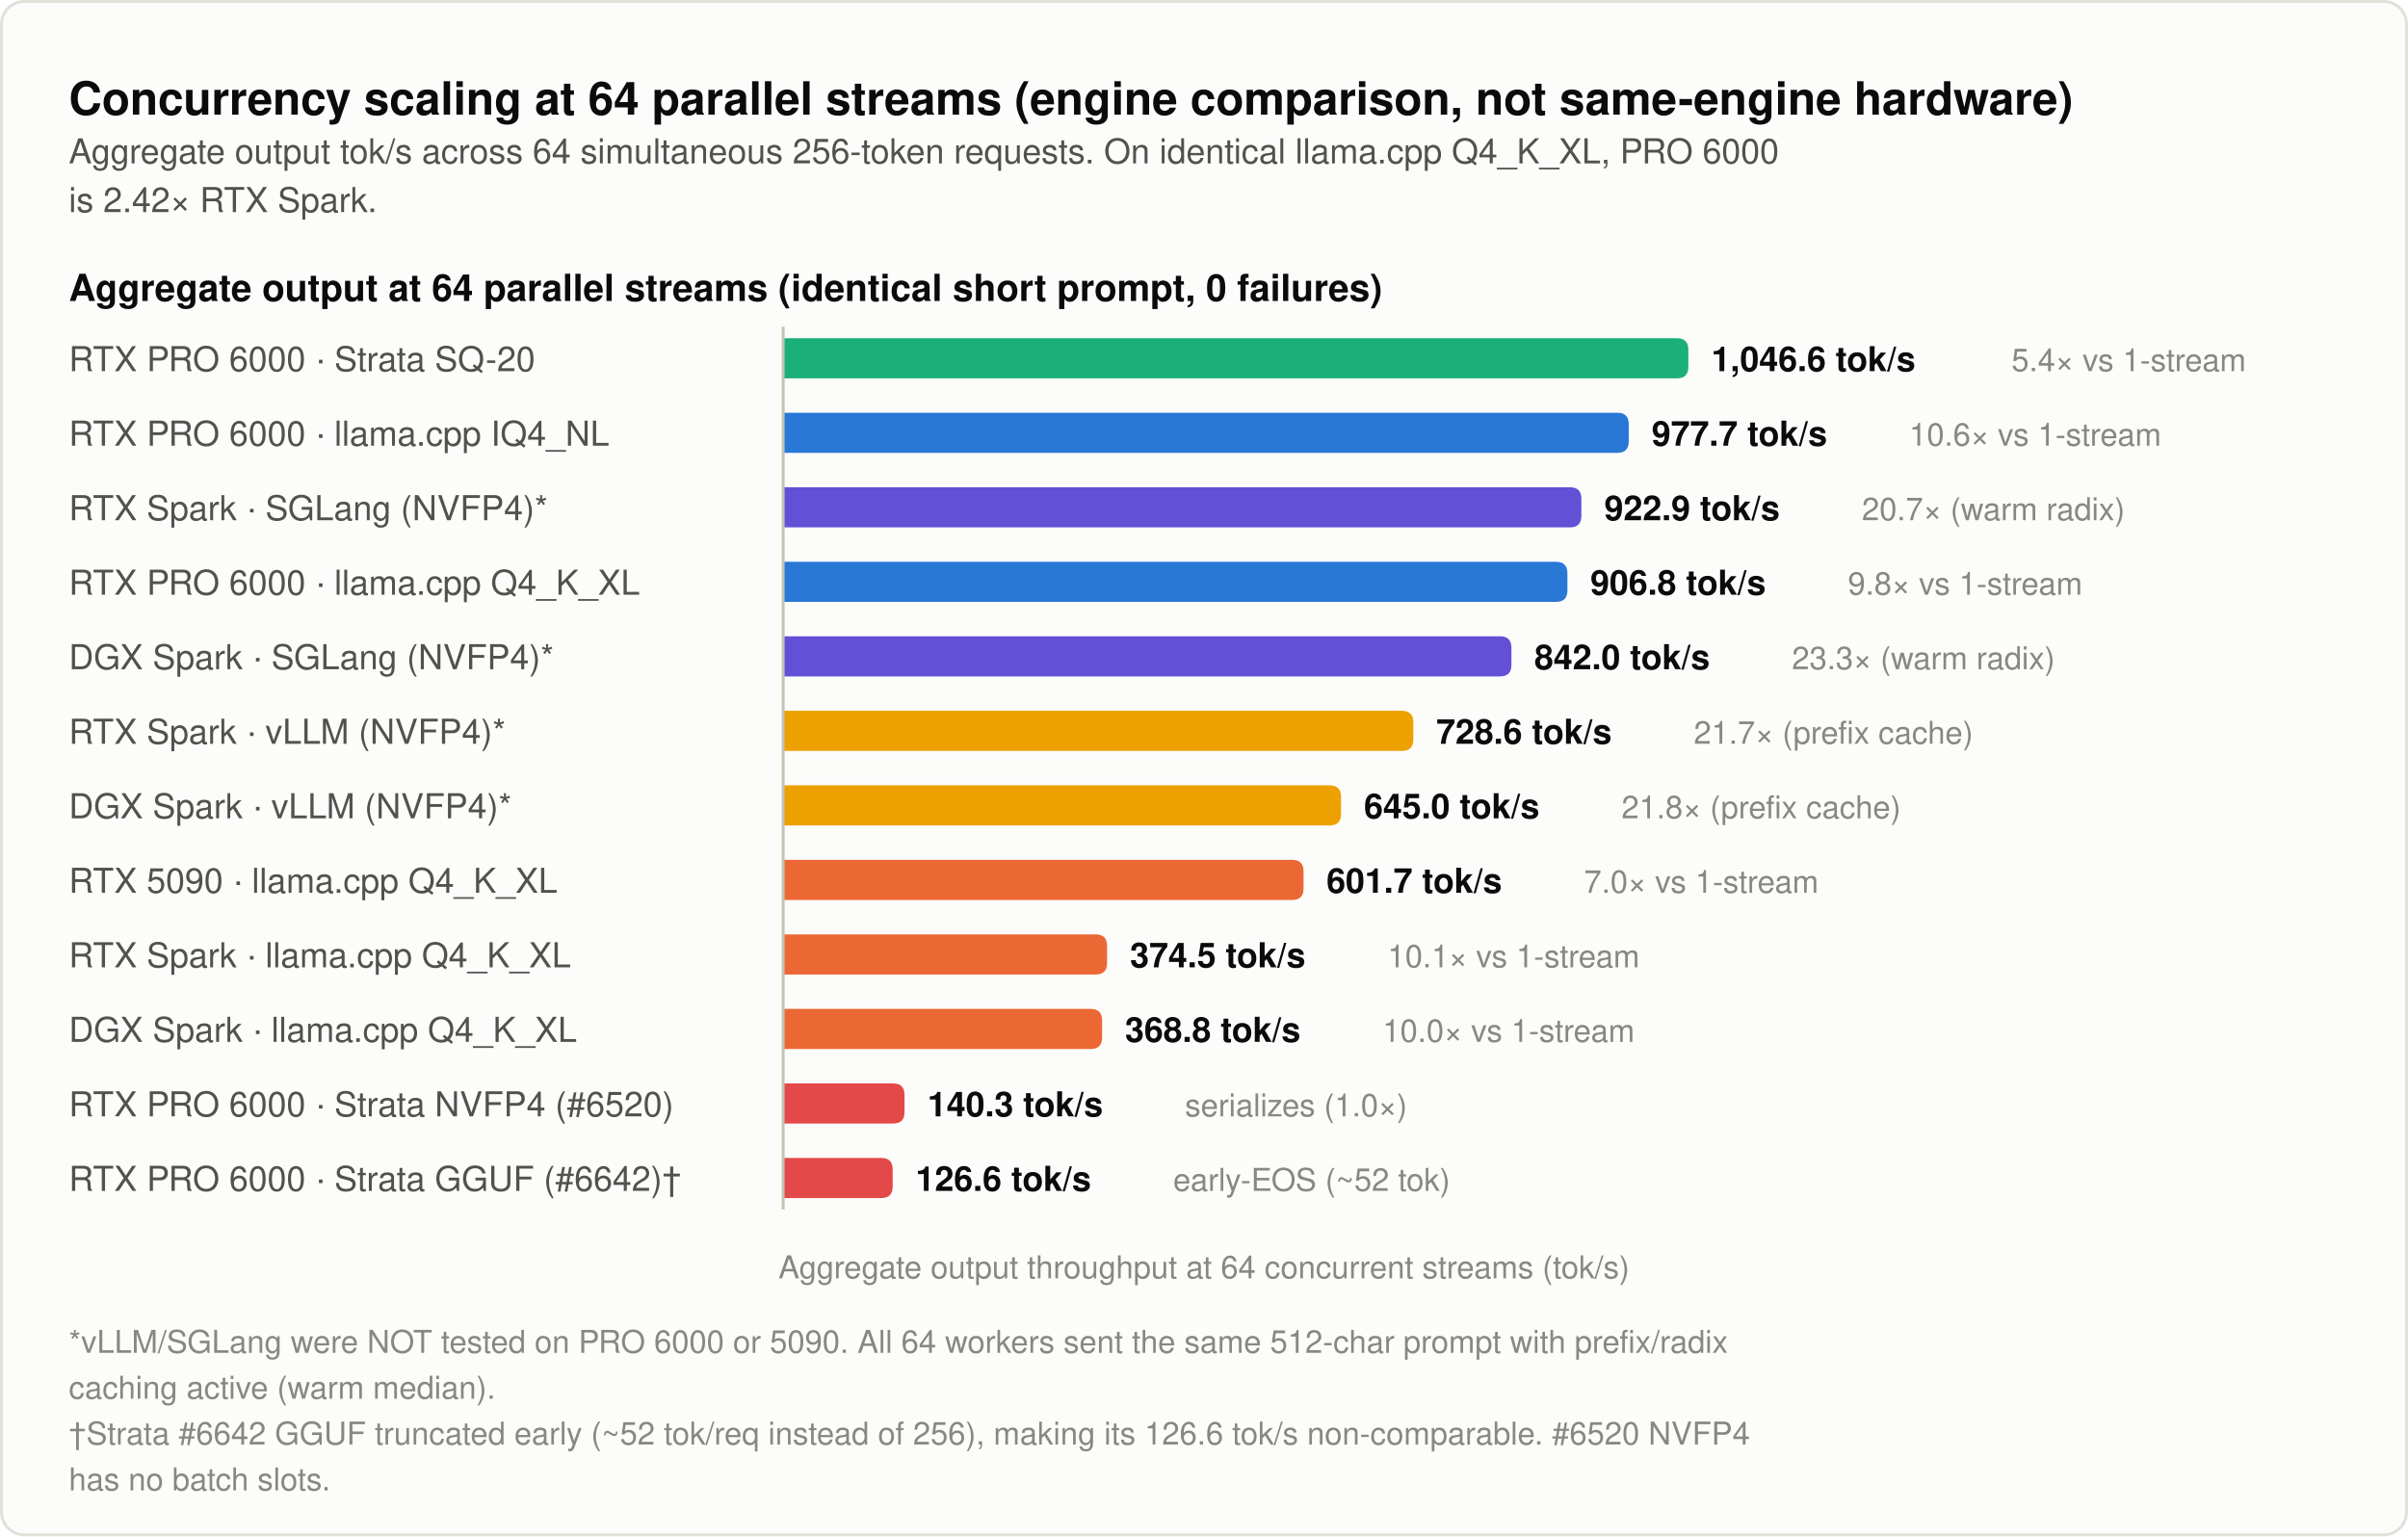
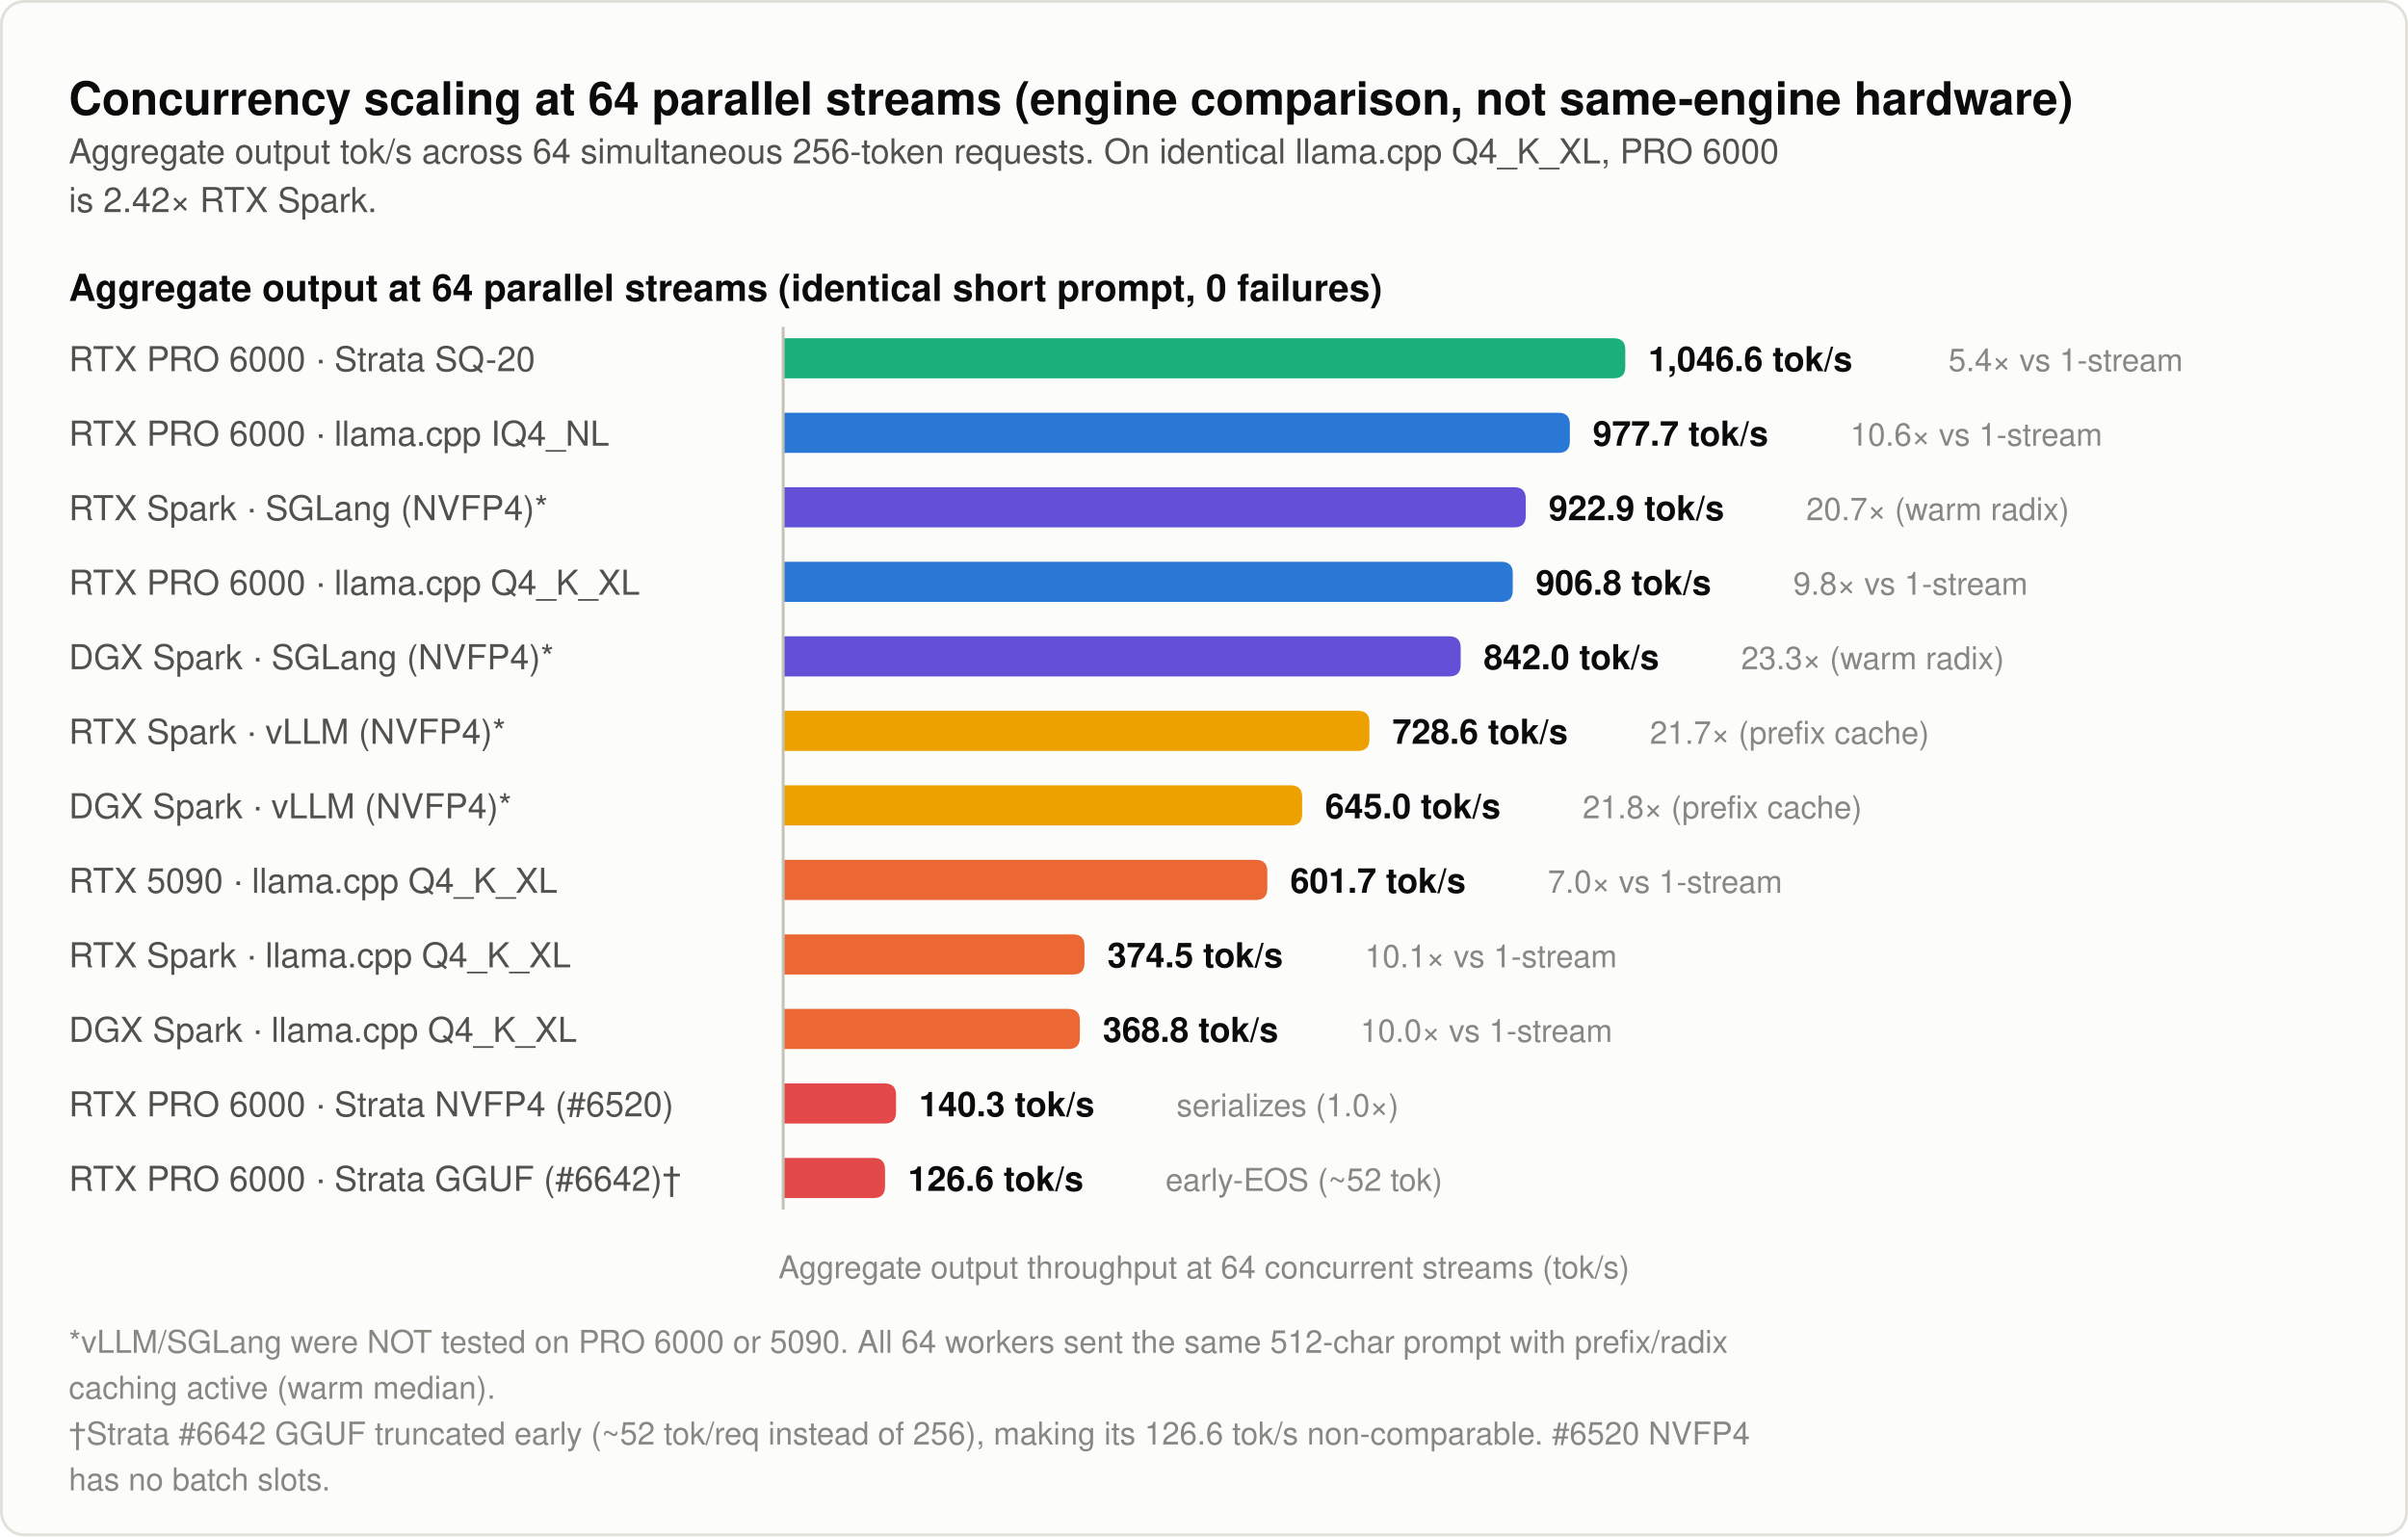
<svg xmlns="http://www.w3.org/2000/svg" width="840" height="536" viewBox="0 0 840 536" role="img" aria-label="Concurrency scaling at 64 parallel streams (engine comparison, not same-engine hardware) Aggregate output tok/s across 64 simultaneous 256-token requests. On identical llama.cpp Q4_K_XL, PRO 6000 is 2.42× RTX Spark." font-family="system-ui, -apple-system, 'Segoe UI', Helvetica, Arial, sans-serif" data-x-scale="linear" data-y-scale="linear">
  <rect x="0.5" y="0.5" width="839" height="535" fill="#fcfcfb" rx="8" stroke="#e1e0d9" stroke-width="1" />
  <text x="24" y="40" font-size="16" fill="#0b0b0b" font-weight="600">Concurrency scaling at 64 parallel streams (engine comparison, not same-engine hardware)</text>
  <text x="24" y="57" font-size="12" fill="#52514e">Aggregate output tok/s across 64 simultaneous 256-token requests. On identical llama.cpp Q4_K_XL, PRO 6000</text>
  <text x="24" y="74" font-size="12" fill="#52514e">is 2.42× RTX Spark.</text>
  <text x="24" y="105" font-size="13" fill="#0b0b0b" font-weight="600">Aggregate output at 64 parallel streams (identical short prompt, 0 failures)</text>
  <text x="24" y="129.5" font-size="12" fill="#52514e">RTX PRO 6000 · Strata SQ-20</text>
-   <path d="M273.2,118 H584.96 Q588.96,118 588.96,122 V128 Q588.96,132 584.96,132 H273.2 Z" fill="#1baf7a" />
-   <text x="596.96" y="129.5" font-size="12" fill="#0b0b0b" font-weight="600">1,046.6 tok/s</text>
-   <text x="701.68" y="129.5" font-size="11" fill="#898781">5.4× vs 1-stream</text>
+   <path d="M273.2,118 H562.96 Q566.96,118 566.96,122 V128 Q566.96,132 562.96,132 H273.2 Z" fill="#1baf7a" />
+   <text x="574.96" y="129.5" font-size="12" fill="#0b0b0b" font-weight="600">1,046.6 tok/s</text>
+   <text x="679.68" y="129.5" font-size="11" fill="#898781">5.4× vs 1-stream</text>
  <text x="24" y="155.5" font-size="12" fill="#52514e">RTX PRO 6000 · llama.cpp IQ4_NL</text>
-   <path d="M273.2,144 H564.17 Q568.17,144 568.17,148 V154 Q568.17,158 564.17,158 H273.2 Z" fill="#2a78d6" />
-   <text x="576.17" y="155.5" font-size="12" fill="#0b0b0b" font-weight="600">977.7 tok/s</text>
-   <text x="666.01" y="155.5" font-size="11" fill="#898781">10.6× vs 1-stream</text>
+   <path d="M273.2,144 H543.62 Q547.62,144 547.62,148 V154 Q547.62,158 543.62,158 H273.2 Z" fill="#2a78d6" />
+   <text x="555.62" y="155.5" font-size="12" fill="#0b0b0b" font-weight="600">977.7 tok/s</text>
+   <text x="645.46" y="155.5" font-size="11" fill="#898781">10.6× vs 1-stream</text>
  <text x="24" y="181.5" font-size="12" fill="#52514e">RTX Spark · SGLang (NVFP4)*</text>
-   <path d="M273.2,170 H547.64 Q551.64,170 551.64,174 V180 Q551.64,184 547.64,184 H273.2 Z" fill="#6250d6" />
-   <text x="559.64" y="181.5" font-size="12" fill="#0b0b0b" font-weight="600">922.9 tok/s</text>
-   <text x="649.48" y="181.5" font-size="11" fill="#898781">20.7× (warm radix)</text>
+   <path d="M273.2,170 H528.24 Q532.24,170 532.24,174 V180 Q532.24,184 528.24,184 H273.2 Z" fill="#6250d6" />
+   <text x="540.24" y="181.5" font-size="12" fill="#0b0b0b" font-weight="600">922.9 tok/s</text>
+   <text x="630.08" y="181.5" font-size="11" fill="#898781">20.7× (warm radix)</text>
  <text x="24" y="207.5" font-size="12" fill="#52514e">RTX PRO 6000 · llama.cpp Q4_K_XL</text>
-   <path d="M273.2,196 H542.77 Q546.77,196 546.77,200 V206 Q546.77,210 542.77,210 H273.2 Z" fill="#2a78d6" />
-   <text x="554.77" y="207.5" font-size="12" fill="#0b0b0b" font-weight="600">906.8 tok/s</text>
-   <text x="644.61" y="207.5" font-size="11" fill="#898781">9.8× vs 1-stream</text>
+   <path d="M273.2,196 H523.71 Q527.71,196 527.71,200 V206 Q527.71,210 523.71,210 H273.2 Z" fill="#2a78d6" />
+   <text x="535.71" y="207.5" font-size="12" fill="#0b0b0b" font-weight="600">906.8 tok/s</text>
+   <text x="625.55" y="207.5" font-size="11" fill="#898781">9.8× vs 1-stream</text>
  <text x="24" y="233.5" font-size="12" fill="#52514e">DGX Spark · SGLang (NVFP4)*</text>
-   <path d="M273.2,222 H523.24 Q527.24,222 527.24,226 V232 Q527.24,236 523.24,236 H273.2 Z" fill="#6250d6" />
-   <text x="535.24" y="233.5" font-size="12" fill="#0b0b0b" font-weight="600">842.0 tok/s</text>
-   <text x="625.08" y="233.5" font-size="11" fill="#898781">23.3× (warm radix)</text>
+   <path d="M273.2,222 H505.54 Q509.54,222 509.54,226 V232 Q509.54,236 505.54,236 H273.2 Z" fill="#6250d6" />
+   <text x="517.54" y="233.5" font-size="12" fill="#0b0b0b" font-weight="600">842.0 tok/s</text>
+   <text x="607.38" y="233.5" font-size="11" fill="#898781">23.3× (warm radix)</text>
  <text x="24" y="259.5" font-size="12" fill="#52514e">RTX Spark · vLLM (NVFP4)*</text>
-   <path d="M273.2,248 H489.02 Q493.02,248 493.02,252 V258 Q493.02,262 489.02,262 H273.2 Z" fill="#eda100" />
-   <text x="501.02" y="259.5" font-size="12" fill="#0b0b0b" font-weight="600">728.6 tok/s</text>
-   <text x="590.86" y="259.5" font-size="11" fill="#898781">21.7× (prefix cache)</text>
+   <path d="M273.2,248 H473.7 Q477.7,248 477.7,252 V258 Q477.7,262 473.7,262 H273.2 Z" fill="#eda100" />
+   <text x="485.7" y="259.5" font-size="12" fill="#0b0b0b" font-weight="600">728.6 tok/s</text>
+   <text x="575.54" y="259.5" font-size="11" fill="#898781">21.7× (prefix cache)</text>
  <text x="24" y="285.5" font-size="12" fill="#52514e">DGX Spark · vLLM (NVFP4)*</text>
-   <path d="M273.2,274 H463.8 Q467.8,274 467.8,278 V284 Q467.8,288 463.8,288 H273.2 Z" fill="#eda100" />
-   <text x="475.8" y="285.5" font-size="12" fill="#0b0b0b" font-weight="600">645.0 tok/s</text>
-   <text x="565.64" y="285.5" font-size="11" fill="#898781">21.8× (prefix cache)</text>
+   <path d="M273.2,274 H450.24 Q454.24,274 454.24,278 V284 Q454.24,288 450.24,288 H273.2 Z" fill="#eda100" />
+   <text x="462.24" y="285.5" font-size="12" fill="#0b0b0b" font-weight="600">645.0 tok/s</text>
+   <text x="552.08" y="285.5" font-size="11" fill="#898781">21.8× (prefix cache)</text>
  <text x="24" y="311.5" font-size="12" fill="#52514e">RTX 5090 · llama.cpp Q4_K_XL</text>
-   <path d="M273.2,300 H450.73 Q454.73,300 454.73,304 V310 Q454.73,314 450.73,314 H273.2 Z" fill="#eb6834" />
-   <text x="462.73" y="311.5" font-size="12" fill="#0b0b0b" font-weight="600">601.7 tok/s</text>
-   <text x="552.57" y="311.5" font-size="11" fill="#898781">7.0× vs 1-stream</text>
+   <path d="M273.2,300 H438.09 Q442.09,300 442.09,304 V310 Q442.09,314 438.09,314 H273.2 Z" fill="#eb6834" />
+   <text x="450.09" y="311.5" font-size="12" fill="#0b0b0b" font-weight="600">601.7 tok/s</text>
+   <text x="539.93" y="311.5" font-size="11" fill="#898781">7.0× vs 1-stream</text>
  <text x="24" y="337.5" font-size="12" fill="#52514e">RTX Spark · llama.cpp Q4_K_XL</text>
-   <path d="M273.2,326 H382.19 Q386.19,326 386.19,330 V336 Q386.19,340 382.19,340 H273.2 Z" fill="#eb6834" />
-   <text x="394.19" y="337.5" font-size="12" fill="#0b0b0b" font-weight="600">374.5 tok/s</text>
-   <text x="484.03" y="337.5" font-size="11" fill="#898781">10.1× vs 1-stream</text>
+   <path d="M273.2,326 H374.31 Q378.31,326 378.31,330 V336 Q378.31,340 374.31,340 H273.2 Z" fill="#eb6834" />
+   <text x="386.31" y="337.5" font-size="12" fill="#0b0b0b" font-weight="600">374.5 tok/s</text>
+   <text x="476.15" y="337.5" font-size="11" fill="#898781">10.1× vs 1-stream</text>
  <text x="24" y="363.5" font-size="12" fill="#52514e">DGX Spark · llama.cpp Q4_K_XL</text>
-   <path d="M273.2,352 H380.45 Q384.45,352 384.45,356 V362 Q384.45,366 380.45,366 H273.2 Z" fill="#eb6834" />
-   <text x="392.45" y="363.5" font-size="12" fill="#0b0b0b" font-weight="600">368.8 tok/s</text>
-   <text x="482.29" y="363.5" font-size="11" fill="#898781">10.0× vs 1-stream</text>
+   <path d="M273.2,352 H372.7 Q376.7,352 376.7,356 V362 Q376.7,366 372.7,366 H273.2 Z" fill="#eb6834" />
+   <text x="384.7" y="363.5" font-size="12" fill="#0b0b0b" font-weight="600">368.8 tok/s</text>
+   <text x="474.54" y="363.5" font-size="11" fill="#898781">10.0× vs 1-stream</text>
  <text x="24" y="389.5" font-size="12" fill="#52514e">RTX PRO 6000 · Strata NVFP4 (#6520)</text>
-   <path d="M273.2,378 H311.53 Q315.53,378 315.53,382 V388 Q315.53,392 311.53,392 H273.2 Z" fill="#e34948" />
-   <text x="323.53" y="389.5" font-size="12" fill="#0b0b0b" font-weight="600">140.3 tok/s</text>
-   <text x="413.37" y="389.5" font-size="11" fill="#898781">serializes (1.0×)</text>
+   <path d="M273.2,378 H308.58 Q312.58,378 312.58,382 V388 Q312.58,392 308.58,392 H273.2 Z" fill="#e34948" />
+   <text x="320.58" y="389.5" font-size="12" fill="#0b0b0b" font-weight="600">140.3 tok/s</text>
+   <text x="410.42" y="389.5" font-size="11" fill="#898781">serializes (1.0×)</text>
  <text x="24" y="415.5" font-size="12" fill="#52514e">RTX PRO 6000 · Strata GGUF (#6642)†</text>
-   <path d="M273.2,404 H307.4 Q311.4,404 311.4,408 V414 Q311.4,418 307.4,418 H273.2 Z" fill="#e34948" />
-   <text x="319.4" y="415.5" font-size="12" fill="#0b0b0b" font-weight="600">126.6 tok/s</text>
-   <text x="409.24" y="415.5" font-size="11" fill="#898781">early-EOS (~52 tok)</text>
+   <path d="M273.2,404 H304.73 Q308.73,404 308.73,408 V414 Q308.73,418 304.73,418 H273.2 Z" fill="#e34948" />
+   <text x="316.73" y="415.5" font-size="12" fill="#0b0b0b" font-weight="600">126.6 tok/s</text>
+   <text x="406.57" y="415.5" font-size="11" fill="#898781">early-EOS (~52 tok)</text>
  <line x1="273.2" y1="114" x2="273.2" y2="422" stroke="#c3c2b7" stroke-width="1" />
  <text x="420" y="446" font-size="11" fill="#898781" text-anchor="middle">Aggregate output throughput at 64 concurrent streams (tok/s)</text>
  <text x="24" y="472" font-size="11" fill="#898781">*vLLM/SGLang were NOT tested on PRO 6000 or 5090. All 64 workers sent the same 512-char prompt with prefix/radix</text>
  <text x="24" y="488" font-size="11" fill="#898781">caching active (warm median).</text>
  <text x="24" y="504" font-size="11" fill="#898781">†Strata #6642 GGUF truncated early (~52 tok/req instead of 256), making its 126.6 tok/s non-comparable. #6520 NVFP4</text>
  <text x="24" y="520" font-size="11" fill="#898781">has no batch slots.</text>
</svg>
